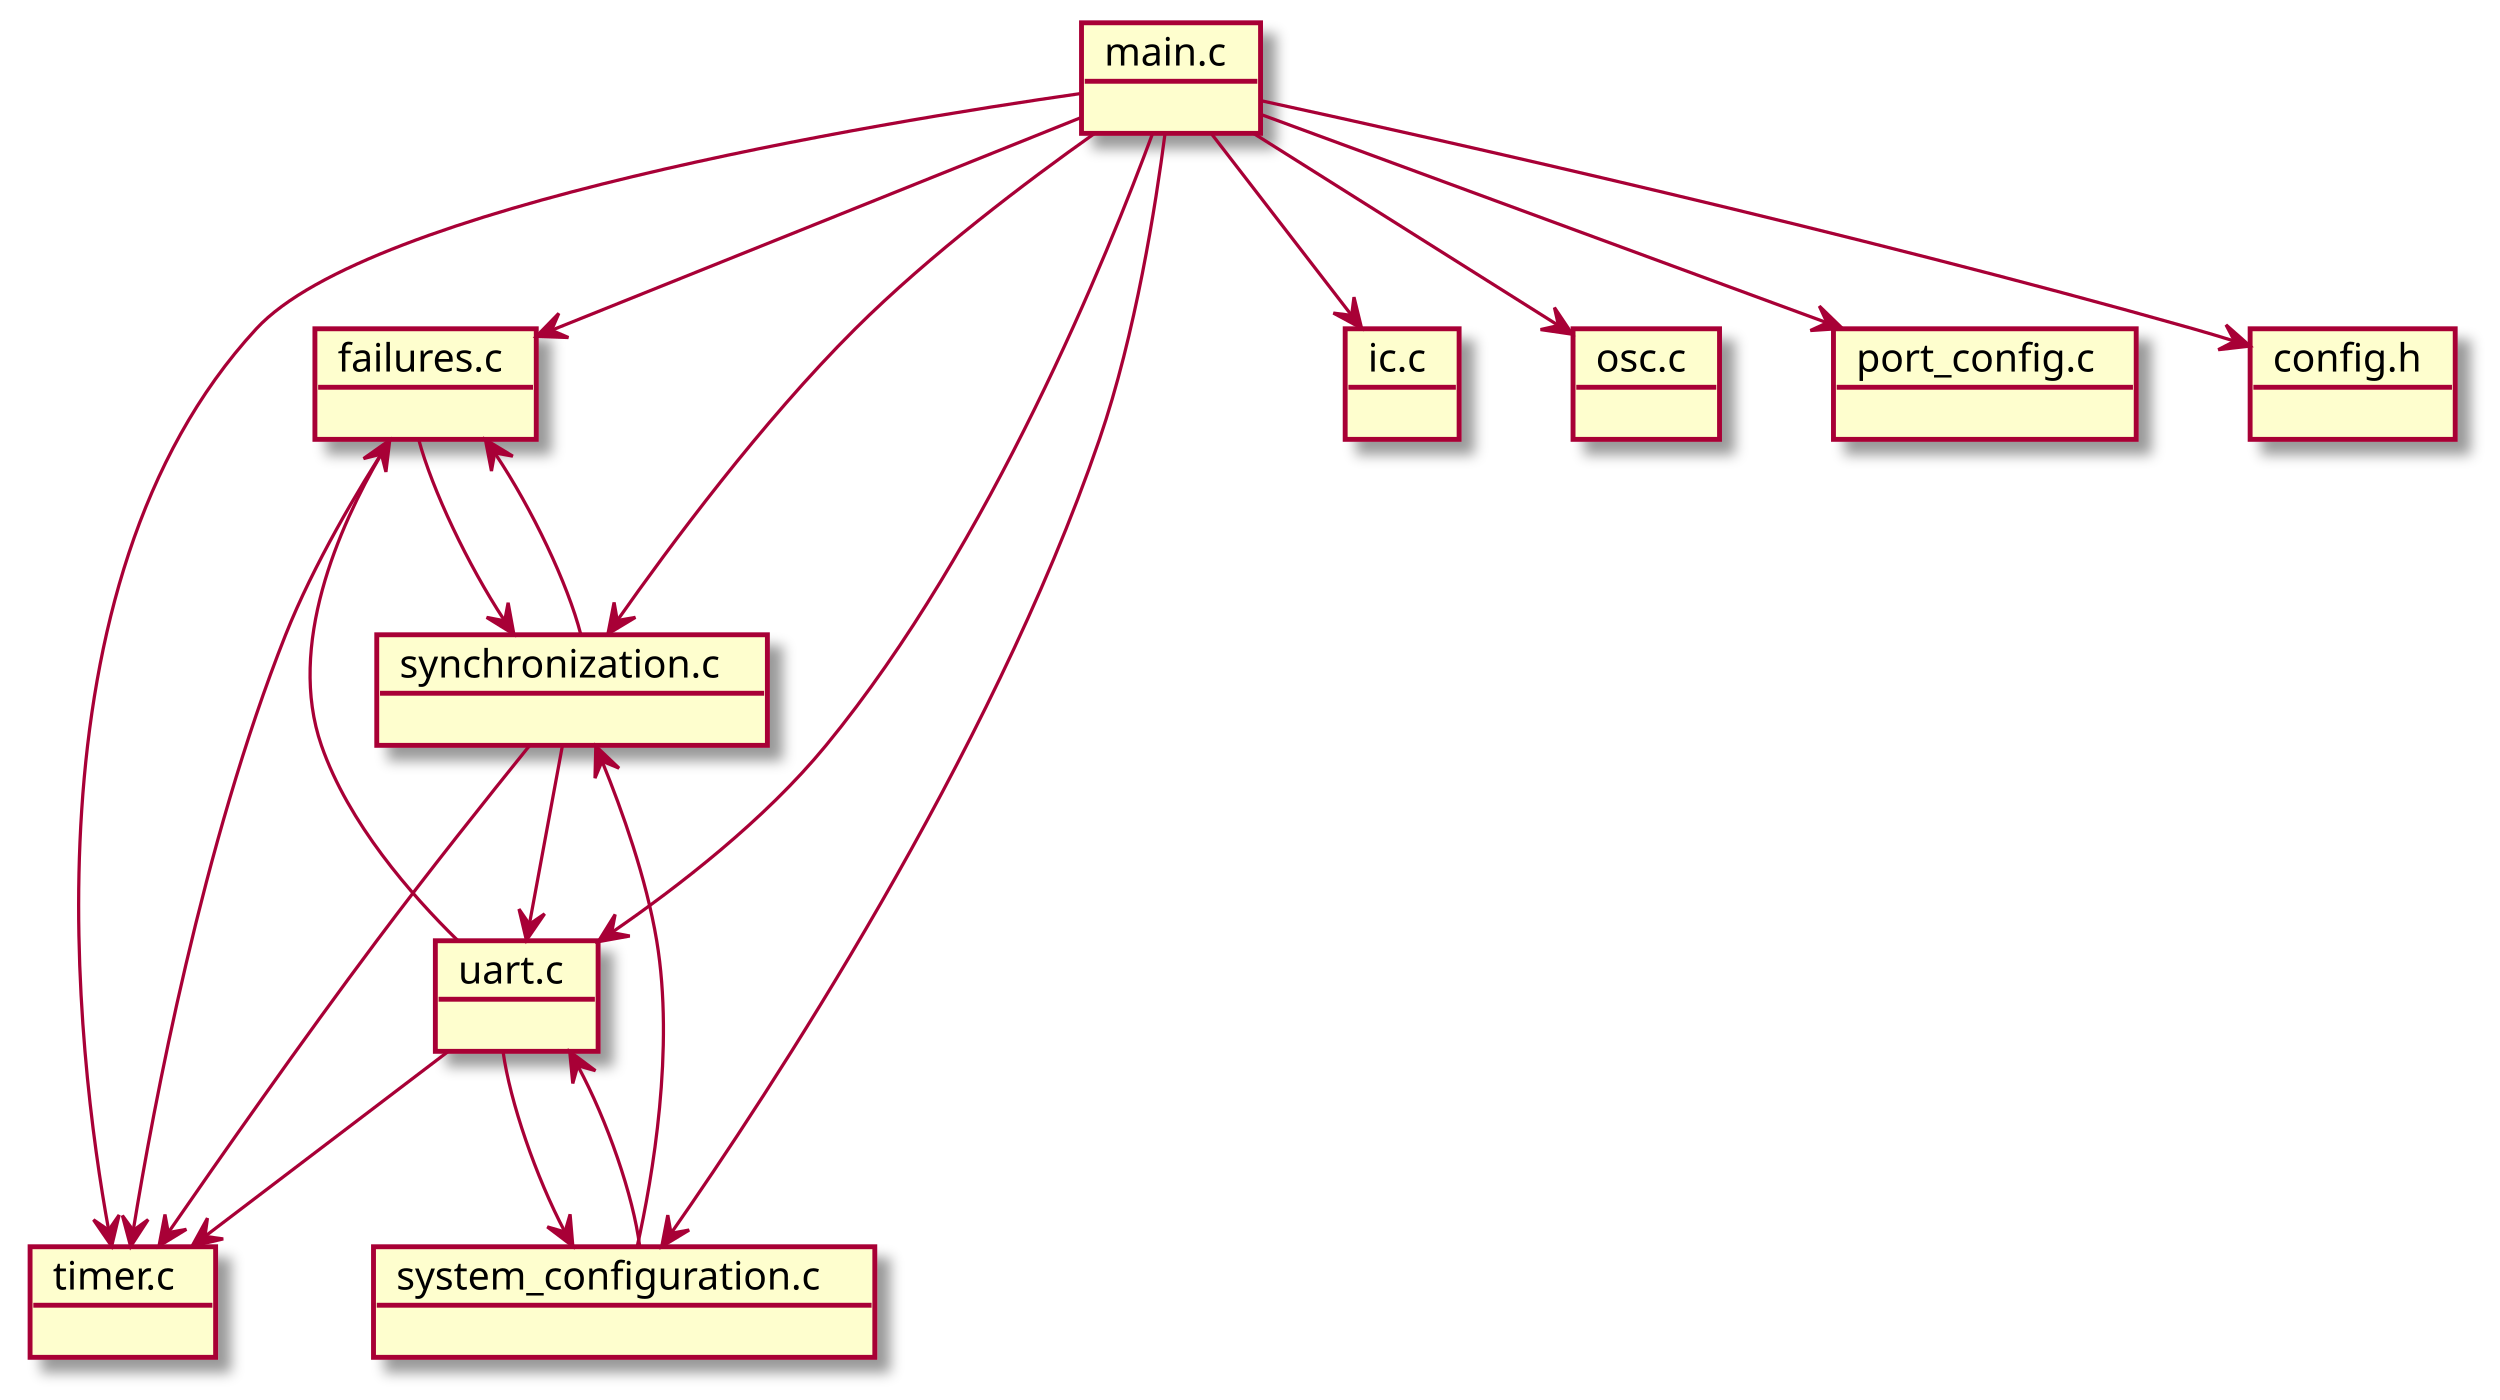
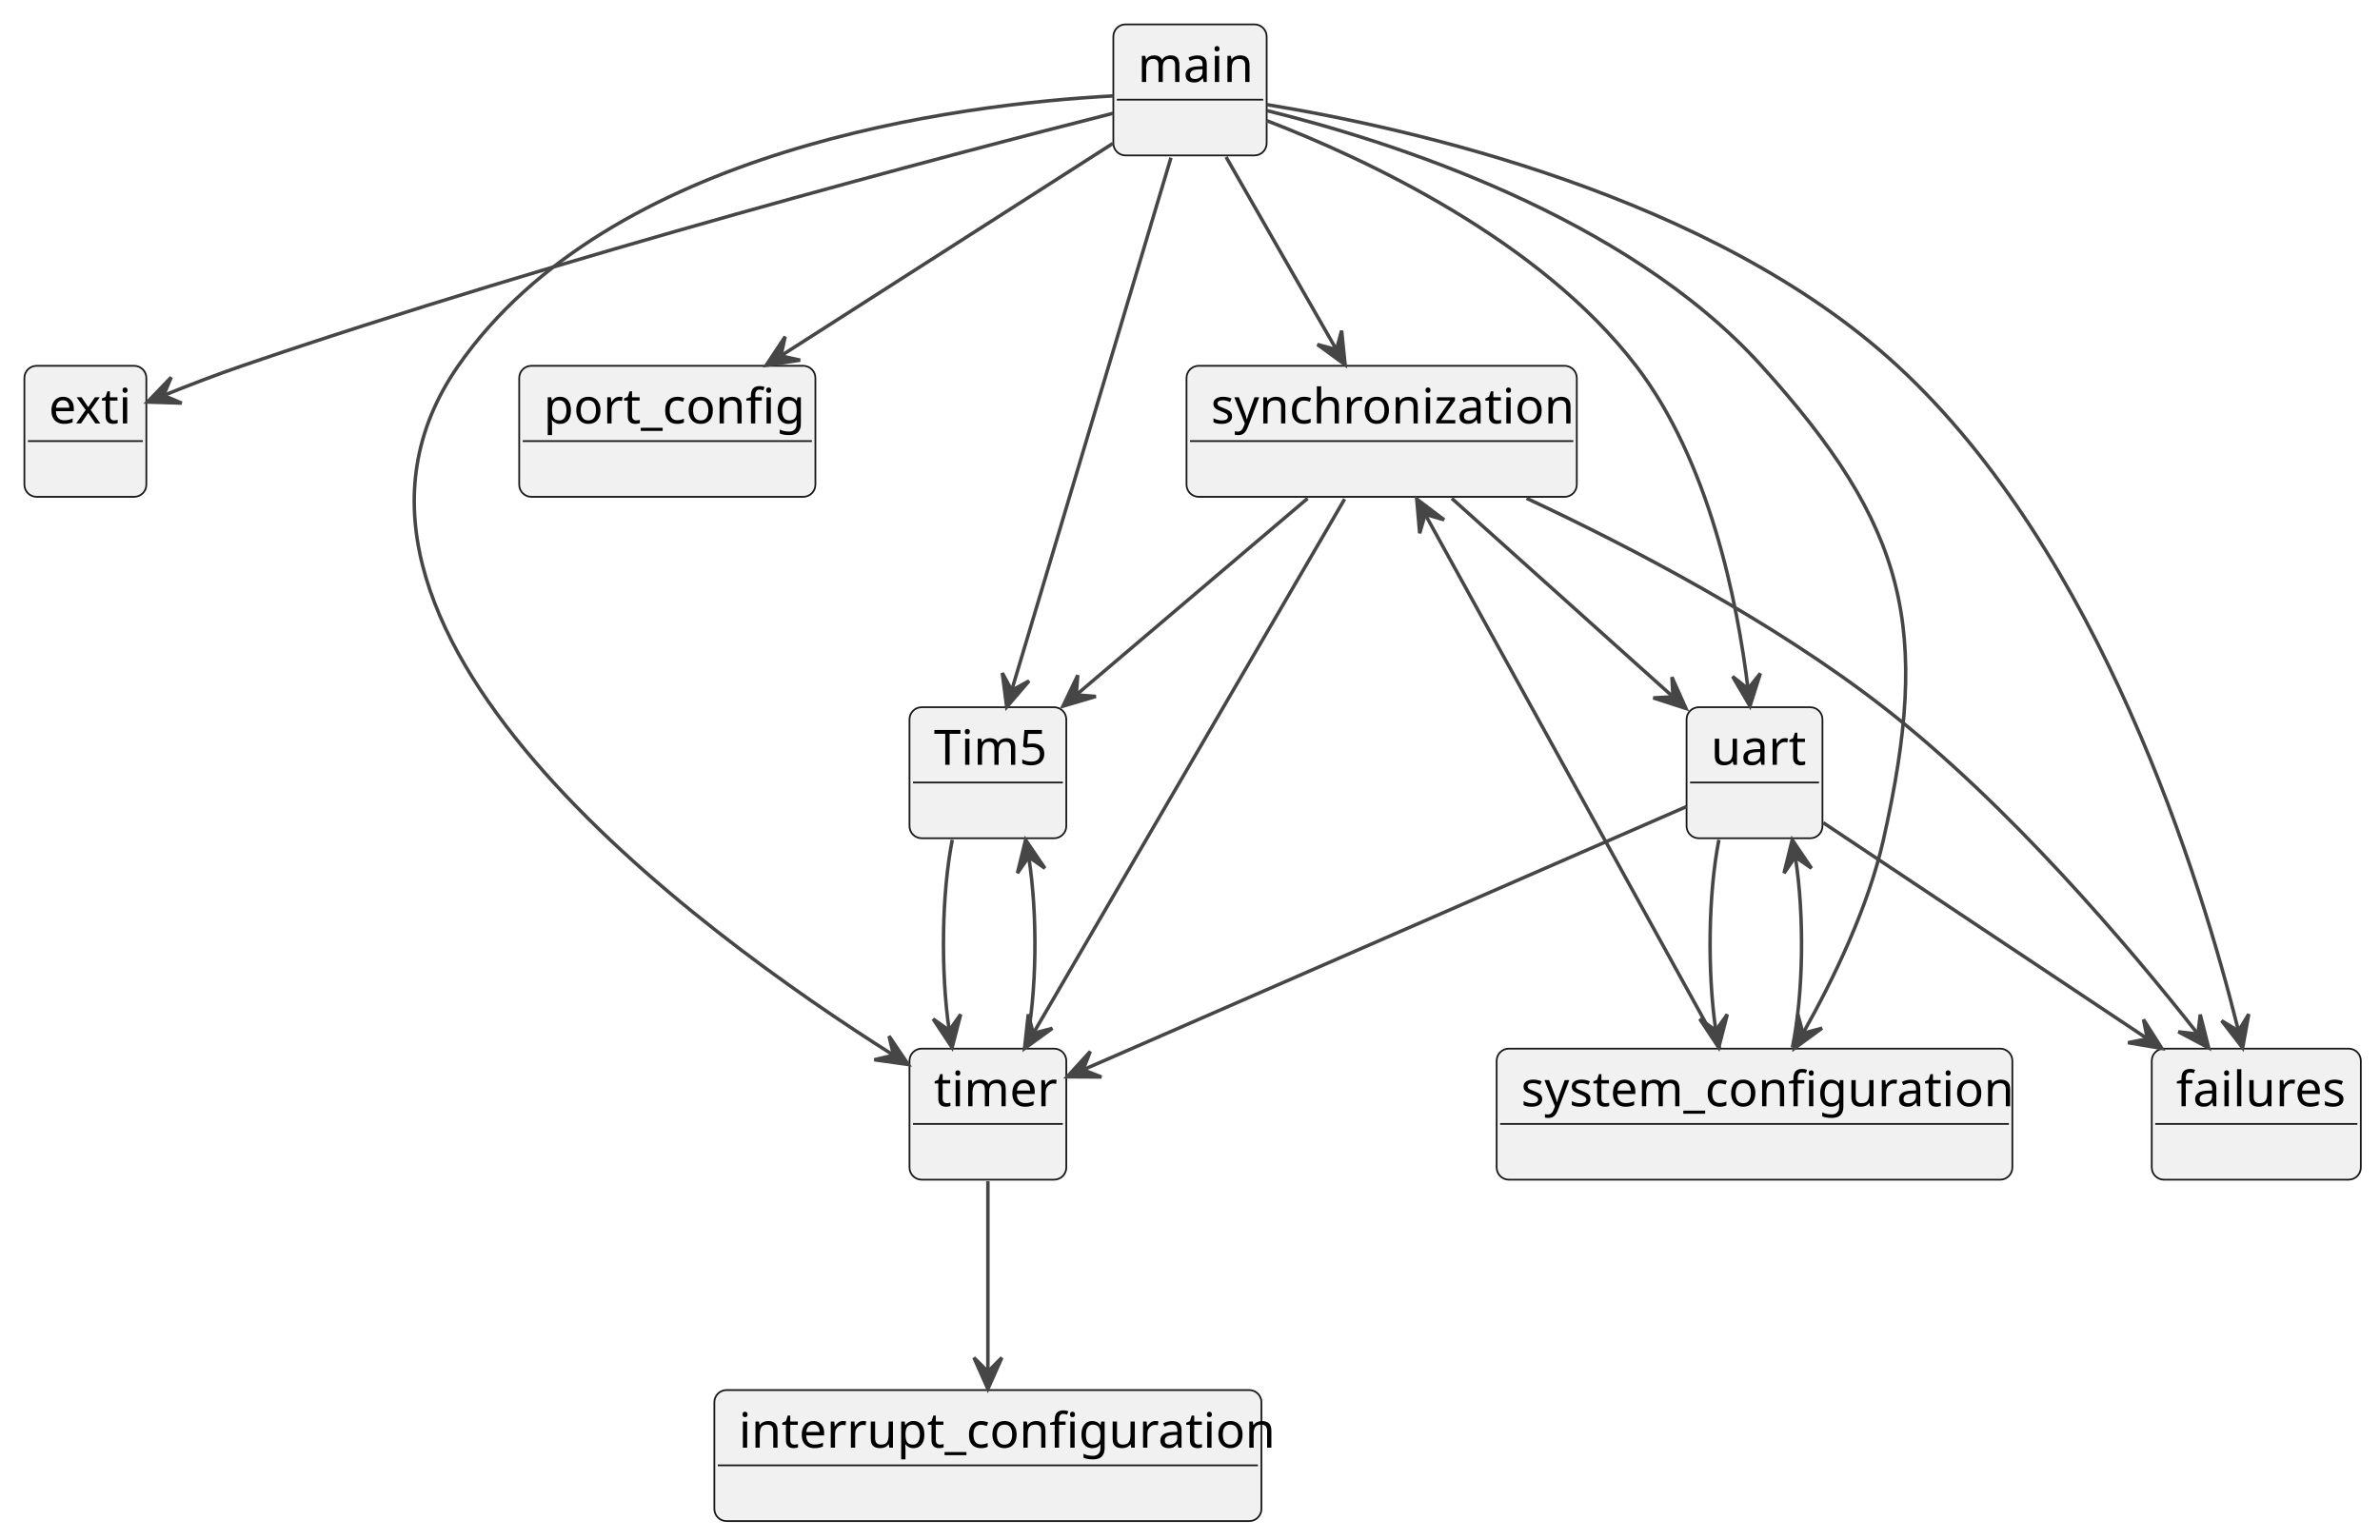
- <svg xmlns="http://www.w3.org/2000/svg" contentScriptType="application/ecmascript" contentStyleType="text/css" height="430px" preserveAspectRatio="none" style="width:768px;height:430px;background:#FFFFFF;" version="1.1" viewBox="0 0 768 430" width="768px" zoomAndPan="magnify">
-   <defs>
-     <filter height="300%" id="fwzatl9cit43l" width="300%" x="-1" y="-1">
-       <feGaussianBlur result="blurOut" stdDeviation="2.0" />
-       <feColorMatrix in="blurOut" result="blurOut2" type="matrix" values="0 0 0 0 0 0 0 0 0 0 0 0 0 0 0 0 0 0 .4 0" />
-       <feOffset dx="4.0" dy="4.0" in="blurOut2" result="blurOut3" />
-       <feBlend in="SourceGraphic" in2="blurOut3" mode="normal" />
-     </filter>
-   </defs>
+ <svg xmlns="http://www.w3.org/2000/svg" contentStyleType="text/css" height="442px" preserveAspectRatio="none" style="width:683px;height:442px;background:#FFFFFF;" version="1.1" viewBox="0 0 683 442" width="683px" zoomAndPan="magnify">
+   <defs />
  <g>
-     <rect fill="#FEFECE" filter="url(#fwzatl9cit43l)" height="33.969" style="stroke:#A80036;stroke-width:1.5;" width="55" x="332.24" y="7" />
-     <text fill="#000000" font-family="sans-serif" font-size="12" lengthAdjust="spacing" textLength="41" x="339.24" y="20.139">main.c</text>
-     <line style="stroke:#A80036;stroke-width:1.5;" x1="333.24" x2="386.24" y1="24.969" y2="24.969" />
-     <rect fill="#FEFECE" filter="url(#fwzatl9cit43l)" height="33.969" style="stroke:#A80036;stroke-width:1.5;" width="68" x="96.74" y="101" />
-     <text fill="#000000" font-family="sans-serif" font-size="12" lengthAdjust="spacing" textLength="54" x="103.74" y="114.139">failures.c</text>
-     <line style="stroke:#A80036;stroke-width:1.5;" x1="97.74" x2="163.74" y1="118.969" y2="118.969" />
-     <rect fill="#FEFECE" filter="url(#fwzatl9cit43l)" height="33.969" style="stroke:#A80036;stroke-width:1.5;" width="35" x="413.24" y="101" />
-     <text fill="#000000" font-family="sans-serif" font-size="12" lengthAdjust="spacing" textLength="21" x="420.24" y="114.139">ic.c</text>
-     <line style="stroke:#A80036;stroke-width:1.5;" x1="414.24" x2="447.24" y1="118.969" y2="118.969" />
-     <rect fill="#FEFECE" filter="url(#fwzatl9cit43l)" height="33.969" style="stroke:#A80036;stroke-width:1.5;" width="45" x="483.24" y="101" />
-     <text fill="#000000" font-family="sans-serif" font-size="12" lengthAdjust="spacing" textLength="31" x="490.24" y="114.139">osc.c</text>
-     <line style="stroke:#A80036;stroke-width:1.5;" x1="484.24" x2="527.24" y1="118.969" y2="118.969" />
-     <rect fill="#FEFECE" filter="url(#fwzatl9cit43l)" height="33.969" style="stroke:#A80036;stroke-width:1.5;" width="93" x="563.24" y="101" />
-     <text fill="#000000" font-family="sans-serif" font-size="12" lengthAdjust="spacing" textLength="79" x="570.24" y="114.139">port_config.c</text>
-     <line style="stroke:#A80036;stroke-width:1.5;" x1="564.24" x2="655.24" y1="118.969" y2="118.969" />
-     <rect fill="#FEFECE" filter="url(#fwzatl9cit43l)" height="33.969" style="stroke:#A80036;stroke-width:1.5;" width="120" x="115.74" y="195" />
-     <text fill="#000000" font-family="sans-serif" font-size="12" lengthAdjust="spacing" textLength="106" x="122.74" y="208.139">synchronization.c</text>
-     <line style="stroke:#A80036;stroke-width:1.5;" x1="116.74" x2="234.74" y1="212.969" y2="212.969" />
-     <rect fill="#FEFECE" filter="url(#fwzatl9cit43l)" height="33.969" style="stroke:#A80036;stroke-width:1.5;" width="154" x="114.74" y="383" />
-     <text fill="#000000" font-family="sans-serif" font-size="12" lengthAdjust="spacing" textLength="140" x="121.74" y="396.139">system_configuration.c</text>
-     <line style="stroke:#A80036;stroke-width:1.5;" x1="115.74" x2="267.74" y1="400.969" y2="400.969" />
-     <rect fill="#FEFECE" filter="url(#fwzatl9cit43l)" height="33.969" style="stroke:#A80036;stroke-width:1.5;" width="57" x="9.24" y="383" />
-     <text fill="#000000" font-family="sans-serif" font-size="12" lengthAdjust="spacing" textLength="43" x="16.24" y="396.139">timer.c</text>
-     <line style="stroke:#A80036;stroke-width:1.5;" x1="10.24" x2="65.24" y1="400.969" y2="400.969" />
-     <rect fill="#FEFECE" filter="url(#fwzatl9cit43l)" height="33.969" style="stroke:#A80036;stroke-width:1.5;" width="50" x="133.74" y="289" />
-     <text fill="#000000" font-family="sans-serif" font-size="12" lengthAdjust="spacing" textLength="36" x="140.74" y="302.139">uart.c</text>
-     <line style="stroke:#A80036;stroke-width:1.5;" x1="134.74" x2="182.74" y1="306.969" y2="306.969" />
-     <rect fill="#FEFECE" filter="url(#fwzatl9cit43l)" height="33.969" style="stroke:#A80036;stroke-width:1.5;" width="63" x="691.24" y="101" />
-     <text fill="#000000" font-family="sans-serif" font-size="12" lengthAdjust="spacing" textLength="49" x="698.24" y="114.139">config.h</text>
-     <line style="stroke:#A80036;stroke-width:1.5;" x1="692.24" x2="753.24" y1="118.969" y2="118.969" />
-     <path codeLine="12" d="M387.65,30.99 C442.71,42.96 569.06,71.29 673.74,101 C677.82,102.16 682.08,103.44 686.3,104.75 " fill="none" id="main.c-to-config.h" style="stroke:#A80036;stroke-width:1.0;" />
-     <polygon fill="#A80036" points="691.22,106.31,683.834,99.795,686.45,104.811,681.435,107.427,691.22,106.31" style="stroke:#A80036;stroke-width:1.0;" />
-     <path codeLine="13" d="M385.17,41.03 C411.28,57.47 451.75,82.98 478.5,99.83 " fill="none" id="main.c-to-osc.c" style="stroke:#A80036;stroke-width:1.0;" />
-     <polygon fill="#A80036" points="483,102.67,477.528,94.481,478.773,99.999,473.255,101.245,483,102.67" style="stroke:#A80036;stroke-width:1.0;" />
-     <path codeLine="14" d="M332.13,28.71 C268.3,37.86 113.36,63.49 78.74,101 C6,179.82 23.58,323.96 33.38,377.89 " fill="none" id="main.c-to-timer.c" style="stroke:#A80036;stroke-width:1.0;" />
-     <polygon fill="#A80036" points="34.3,382.83,36.591,373.251,33.388,377.914,28.726,374.711,34.3,382.83" style="stroke:#A80036;stroke-width:1.0;" />
-     <path codeLine="15" d="M372.11,41.03 C384.05,56.5 402.17,79.98 415.11,96.74 " fill="none" id="main.c-to-ic.c" style="stroke:#A80036;stroke-width:1.0;" />
-     <polygon fill="#A80036" points="418.28,100.85,415.943,91.282,415.223,96.893,409.612,96.173,418.28,100.85" style="stroke:#A80036;stroke-width:1.0;" />
-     <path codeLine="16" d="M354.02,41.16 C340.6,77.5 304.41,167.32 253.74,229 C234.97,251.86 208.3,272.45 188,286.41 " fill="none" id="main.c-to-uart.c" style="stroke:#A80036;stroke-width:1.0;" />
-     <polygon fill="#A80036" points="183.77,289.29,193.462,287.541,187.906,286.48,188.967,280.924,183.77,289.29" style="stroke:#A80036;stroke-width:1.0;" />
-     <path codeLine="17" d="M387.45,35.2 C429.32,50.61 509.32,80.04 561.05,99.08 " fill="none" id="main.c-to-port_config.c" style="stroke:#A80036;stroke-width:1.0;" />
-     <polygon fill="#A80036" points="565.97,100.89,558.904,94.029,561.277,99.164,556.143,101.538,565.97,100.89" style="stroke:#A80036;stroke-width:1.0;" />
-     <path codeLine="18" d="M357.9,41.01 C355.09,62.74 348.86,102.58 337.74,135 C304.3,232.47 236.03,336.05 206.21,378.78 " fill="none" id="main.c-to-system_configuration.c" style="stroke:#A80036;stroke-width:1.0;" />
-     <polygon fill="#A80036" points="203.28,382.96,211.707,377.863,206.139,378.858,205.144,373.289,203.28,382.96" style="stroke:#A80036;stroke-width:1.0;" />
-     <path codeLine="19" d="M336.13,41.08 C315.66,55.57 285.79,78.06 262.74,101 C233.99,129.62 205.81,167.59 189.63,190.61 " fill="none" id="main.c-to-synchronization.c" style="stroke:#A80036;stroke-width:1.0;" />
-     <polygon fill="#A80036" points="186.76,194.73,195.199,189.653,189.628,190.635,188.647,185.064,186.76,194.73" style="stroke:#A80036;stroke-width:1.0;" />
-     <path codeLine="20" d="M332.12,36.1 C291.52,52.41 215.57,82.92 169.44,101.45 " fill="none" id="main.c-to-failures.c" style="stroke:#A80036;stroke-width:1.0;" />
-     <polygon fill="#A80036" points="164.79,103.32,174.632,103.691,169.432,101.463,171.661,96.264,164.79,103.32" style="stroke:#A80036;stroke-width:1.0;" />
-     <path codeLine="22" d="M119.8,135.25 C110.16,150.2 96.35,173.3 87.74,195 C62.3,259.13 47.15,339.89 40.98,377.68 " fill="none" id="failures.c-to-timer.c" style="stroke:#A80036;stroke-width:1.0;" />
-     <polygon fill="#A80036" points="40.14,382.93,45.503,374.67,40.925,377.992,37.602,373.414,40.14,382.93" style="stroke:#A80036;stroke-width:1.0;" />
-     <path codeLine="23" d="M128.63,135.03 C132.73,150.37 143.78,173.58 154.77,190.31 " fill="none" id="failures.c-to-synchronization.c" style="stroke:#A80036;stroke-width:1.0;" />
-     <polygon fill="#A80036" points="157.86,194.85,156.096,185.16,155.044,190.719,149.486,189.666,157.86,194.85" style="stroke:#A80036;stroke-width:1.0;" />
-     <path codeLine="27" d="M178.4,194.85 C174.47,179.47 163.41,156.24 152.25,139.55 " fill="none" id="synchronization.c-to-failures.c" style="stroke:#A80036;stroke-width:1.0;" />
-     <polygon fill="#A80036" points="149.11,135.03,150.974,144.701,151.969,139.132,157.537,140.127,149.11,135.03" style="stroke:#A80036;stroke-width:1.0;" />
-     <path codeLine="25" d="M162.62,229.12 C150.3,244.38 131.45,268.01 115.74,289 C92.72,319.75 67.17,356.26 51.79,378.53 " fill="none" id="synchronization.c-to-timer.c" style="stroke:#A80036;stroke-width:1.0;" />
-     <polygon fill="#A80036" points="48.85,382.78,57.257,377.649,51.692,378.666,50.675,373.102,48.85,382.78" style="stroke:#A80036;stroke-width:1.0;" />
-     <path codeLine="26" d="M172.78,229.03 C169.97,244.23 165.73,267.19 162.64,283.88 " fill="none" id="synchronization.c-to-uart.c" style="stroke:#A80036;stroke-width:1.0;" />
-     <polygon fill="#A80036" points="161.72,288.85,167.299,280.733,162.635,283.934,159.434,279.27,161.72,288.85" style="stroke:#A80036;stroke-width:1.0;" />
-     <path codeLine="29" d="M195.76,382.87 C200.55,361.35 207.25,322.1 201.74,289 C198.55,269.84 191.14,249.04 185.04,234.05 " fill="none" id="system_configuration.c-to-synchronization.c" style="stroke:#A80036;stroke-width:1.0;" />
-     <polygon fill="#A80036" points="183.03,229.2,182.784,239.046,184.946,233.818,190.173,235.98,183.03,229.2" style="stroke:#A80036;stroke-width:1.0;" />
-     <path codeLine="30" d="M196.51,382.85 C194.58,367.47 186.55,344.24 177.57,327.55 " fill="none" id="system_configuration.c-to-uart.c" style="stroke:#A80036;stroke-width:1.0;" />
-     <polygon fill="#A80036" points="175.02,323.03,175.957,332.834,177.476,327.385,182.925,328.904,175.02,323.03" style="stroke:#A80036;stroke-width:1.0;" />
-     <path codeLine="32" d="M154.54,323.03 C156.64,338.37 164.66,361.58 173.47,378.31 " fill="none" id="uart.c-to-system_configuration.c" style="stroke:#A80036;stroke-width:1.0;" />
-     <polygon fill="#A80036" points="175.97,382.85,175.134,373.037,173.559,378.47,168.126,376.895,175.97,382.85" style="stroke:#A80036;stroke-width:1.0;" />
-     <path codeLine="33" d="M140.65,288.95 C126.19,274.82 107.01,252.82 98.74,229 C88.08,198.3 104.06,161.98 117.02,139.72 " fill="none" id="uart.c-to-failures.c" style="stroke:#A80036;stroke-width:1.0;" />
-     <polygon fill="#A80036" points="119.73,135.19,111.683,140.869,117.168,139.484,118.553,144.968,119.73,135.19" style="stroke:#A80036;stroke-width:1.0;" />
-     <path codeLine="34" d="M137.66,323.03 C116.88,338.82 85.11,362.98 62.99,379.8 " fill="none" id="uart.c-to-timer.c" style="stroke:#A80036;stroke-width:1.0;" />
-     <polygon fill="#A80036" points="58.98,382.85,68.566,380.59,62.961,379.825,63.726,374.22,58.98,382.85" style="stroke:#A80036;stroke-width:1.0;" />
+     <g id="elem_main">
+       <rect fill="#F1F1F1" height="37.609" rx="3.5" ry="3.5" style="stroke:#181818;stroke-width:0.5;" width="44" x="319.5" y="7" />
+       <text fill="#000000" font-family="sans-serif" font-size="14" lengthAdjust="spacing" textLength="30" x="326.5" y="23.533">main</text>
+       <line style="stroke:#181818;stroke-width:0.5;" x1="320.5" x2="362.5" y1="28.609" y2="28.609" />
+     </g>
+     <g id="elem_exti">
+       <rect fill="#F1F1F1" height="37.609" rx="3.5" ry="3.5" style="stroke:#181818;stroke-width:0.5;" width="35" x="7" y="105" />
+       <text fill="#000000" font-family="sans-serif" font-size="14" lengthAdjust="spacing" textLength="21" x="14" y="121.533">exti</text>
+       <line style="stroke:#181818;stroke-width:0.5;" x1="8" x2="41" y1="126.609" y2="126.609" />
+     </g>
+     <g id="elem_failures">
+       <rect fill="#F1F1F1" height="37.609" rx="3.5" ry="3.5" style="stroke:#181818;stroke-width:0.5;" width="60" x="617.5" y="301" />
+       <text fill="#000000" font-family="sans-serif" font-size="14" lengthAdjust="spacing" textLength="46" x="624.5" y="317.533">failures</text>
+       <line style="stroke:#181818;stroke-width:0.5;" x1="618.5" x2="676.5" y1="322.609" y2="322.609" />
+     </g>
+     <g id="elem_interrupt_configuration">
+       <rect fill="#F1F1F1" height="37.609" rx="3.5" ry="3.5" style="stroke:#181818;stroke-width:0.5;" width="157" x="205" y="399" />
+       <text fill="#000000" font-family="sans-serif" font-size="14" lengthAdjust="spacing" textLength="143" x="212" y="415.533">interrupt_configuration</text>
+       <line style="stroke:#181818;stroke-width:0.5;" x1="206" x2="361" y1="420.609" y2="420.609" />
+     </g>
+     <g id="elem_port_config">
+       <rect fill="#F1F1F1" height="37.609" rx="3.5" ry="3.5" style="stroke:#181818;stroke-width:0.5;" width="85" x="149" y="105" />
+       <text fill="#000000" font-family="sans-serif" font-size="14" lengthAdjust="spacing" textLength="71" x="156" y="121.533">port_config</text>
+       <line style="stroke:#181818;stroke-width:0.5;" x1="150" x2="233" y1="126.609" y2="126.609" />
+     </g>
+     <g id="elem_synchronization">
+       <rect fill="#F1F1F1" height="37.609" rx="3.5" ry="3.5" style="stroke:#181818;stroke-width:0.5;" width="112" x="340.5" y="105" />
+       <text fill="#000000" font-family="sans-serif" font-size="14" lengthAdjust="spacing" textLength="98" x="347.5" y="121.533">synchronization</text>
+       <line style="stroke:#181818;stroke-width:0.5;" x1="341.5" x2="451.5" y1="126.609" y2="126.609" />
+     </g>
+     <g id="elem_system_configuration">
+       <rect fill="#F1F1F1" height="37.609" rx="3.5" ry="3.5" style="stroke:#181818;stroke-width:0.5;" width="148" x="429.5" y="301" />
+       <text fill="#000000" font-family="sans-serif" font-size="14" lengthAdjust="spacing" textLength="134" x="436.5" y="317.533">system_configuration</text>
+       <line style="stroke:#181818;stroke-width:0.5;" x1="430.5" x2="576.5" y1="322.609" y2="322.609" />
+     </g>
+     <g id="elem_Tim5">
+       <rect fill="#F1F1F1" height="37.609" rx="3.5" ry="3.5" style="stroke:#181818;stroke-width:0.5;" width="45" x="261" y="203" />
+       <text fill="#000000" font-family="sans-serif" font-size="14" lengthAdjust="spacing" textLength="31" x="268" y="219.533">Tim5</text>
+       <line style="stroke:#181818;stroke-width:0.5;" x1="262" x2="305" y1="224.609" y2="224.609" />
+     </g>
+     <g id="elem_timer">
+       <rect fill="#F1F1F1" height="37.609" rx="3.5" ry="3.5" style="stroke:#181818;stroke-width:0.5;" width="45" x="261" y="301" />
+       <text fill="#000000" font-family="sans-serif" font-size="14" lengthAdjust="spacing" textLength="31" x="268" y="317.533">timer</text>
+       <line style="stroke:#181818;stroke-width:0.5;" x1="262" x2="305" y1="322.609" y2="322.609" />
+     </g>
+     <g id="elem_uart">
+       <rect fill="#F1F1F1" height="37.609" rx="3.5" ry="3.5" style="stroke:#181818;stroke-width:0.5;" width="39" x="484" y="203" />
+       <text fill="#000000" font-family="sans-serif" font-size="14" lengthAdjust="spacing" textLength="25" x="491" y="219.533">uart</text>
+       <line style="stroke:#181818;stroke-width:0.5;" x1="485" x2="522" y1="224.609" y2="224.609" />
+     </g>
+     <g id="link_main_failures">
+       <path codeLine="13" d="M363.54,30.03 C404.11,36.67 491.33,56.01 544.5,105 C602.78,158.7 631.6,252.38 642.35,295.75 " fill="none" id="main-to-failures" style="stroke:#454645;stroke-width:1.0;" />
+       <polygon fill="#454645" points="643.58,300.78,645.332,291.088,642.394,295.923,637.56,292.985,643.58,300.78" style="stroke:#454645;stroke-width:1.0;" />
+     </g>
+     <g id="link_main_exti">
+       <path codeLine="14" d="M319.41,32.52 C272.78,44.36 161.06,73.65 69.5,105 C62.13,107.52 54.2,110.58 47.08,113.45 " fill="none" id="main-to-exti" style="stroke:#454645;stroke-width:1.0;" />
+       <polygon fill="#454645" points="42.3,115.4,52.144,115.709,46.931,113.513,49.126,108.3,42.3,115.4" style="stroke:#454645;stroke-width:1.0;" />
+     </g>
+     <g id="link_main_port_config">
+       <path codeLine="15" d="M319.37,41.17 C294.3,57.21 253.21,83.5 224.39,101.95 " fill="none" id="main-to-port_config" style="stroke:#454645;stroke-width:1.0;" />
+       <polygon fill="#454645" points="219.88,104.84,229.619,103.376,224.096,102.153,225.32,96.63,219.88,104.84" style="stroke:#454645;stroke-width:1.0;" />
+     </g>
+     <g id="link_main_synchronization">
+       <path codeLine="16" d="M351.85,45.06 C360.78,60.65 373.73,83.25 383.38,100.11 " fill="none" id="main-to-synchronization" style="stroke:#454645;stroke-width:1.0;" />
+       <polygon fill="#454645" points="386.01,104.7,385.011,94.902,383.526,100.361,378.068,98.876,386.01,104.7" style="stroke:#454645;stroke-width:1.0;" />
+     </g>
+     <g id="link_main_system_configuration">
+       <path codeLine="17" d="M363.61,31.76 C398.53,40.38 466.49,61.85 505.5,105 C547.35,151.3 554.21,180.11 540.5,241 C536.05,260.74 526,281.36 517.5,296.44 " fill="none" id="main-to-system_configuration" style="stroke:#454645;stroke-width:1.0;" />
+       <polygon fill="#454645" points="514.92,300.93,522.877,295.126,517.414,296.597,515.943,291.135,514.92,300.93" style="stroke:#454645;stroke-width:1.0;" />
+     </g>
+     <g id="link_main_timer">
+       <path codeLine="18" d="M319.47,27.53 C275,29.94 175.02,42.41 131.5,105 C79.78,179.39 200.08,267.31 256.4,302.87 " fill="none" id="main-to-timer" style="stroke:#454645;stroke-width:1.0;" />
+       <polygon fill="#454645" points="260.66,305.55,255.136,297.396,256.416,302.906,250.906,304.187,260.66,305.55" style="stroke:#454645;stroke-width:1.0;" />
+     </g>
+     <g id="link_main_uart">
+       <path codeLine="19" d="M363.51,34.63 C392.15,45.68 441.78,68.87 469.5,105 C490.49,132.36 498.54,172.39 501.62,197.55 " fill="none" id="main-to-uart" style="stroke:#454645;stroke-width:1.0;" />
+       <polygon fill="#454645" points="502.2,202.68,505.17,193.29,501.642,197.711,497.22,194.183,502.2,202.68" style="stroke:#454645;stroke-width:1.0;" />
+     </g>
+     <g id="link_main_Tim5">
+       <path codeLine="20" d="M336.04,45.25 C325.44,80.73 302.06,158.92 290.4,197.93 " fill="none" id="main-to-Tim5" style="stroke:#454645;stroke-width:1.0;" />
+       <polygon fill="#454645" points="288.9,202.94,295.307,195.46,290.33,198.149,287.641,193.172,288.9,202.94" style="stroke:#454645;stroke-width:1.0;" />
+     </g>
+     <g id="link_synchronization_timer">
+       <path codeLine="22" d="M385.87,143.25 C365.12,178.87 319.29,257.56 296.66,296.4 " fill="none" id="synchronization-to-timer" style="stroke:#454645;stroke-width:1.0;" />
+       <polygon fill="#454645" points="294.02,300.94,301.999,295.167,296.531,296.616,295.082,291.149,294.02,300.94" style="stroke:#454645;stroke-width:1.0;" />
+     </g>
+     <g id="link_synchronization_uart">
+       <path codeLine="23" d="M416.63,143.06 C434.52,159.11 460.72,182.62 479.66,199.61 " fill="none" id="synchronization-to-uart" style="stroke:#454645;stroke-width:1.0;" />
+       <polygon fill="#454645" points="483.83,203.35,479.797,194.365,480.106,200.013,474.458,200.322,483.83,203.35" style="stroke:#454645;stroke-width:1.0;" />
+     </g>
+     <g id="link_synchronization_failures">
+       <path codeLine="24" d="M438.09,143.03 C468.1,157.07 508.74,178.3 540.5,203 C576.48,230.99 610.89,271.59 630.57,296.59 " fill="none" id="synchronization-to-failures" style="stroke:#454645;stroke-width:1.0;" />
+       <polygon fill="#454645" points="633.83,300.77,631.416,291.221,630.741,296.838,625.125,296.163,633.83,300.77" style="stroke:#454645;stroke-width:1.0;" />
+     </g>
+     <g id="link_synchronization_Tim5">
+       <path codeLine="25" d="M375.25,143.06 C356.43,159.05 328.92,182.41 308.93,199.39 " fill="none" id="synchronization-to-Tim5" style="stroke:#454645;stroke-width:1.0;" />
+       <polygon fill="#454645" points="305.04,202.7,314.483,199.9,308.843,199.454,309.289,193.815,305.04,202.7" style="stroke:#454645;stroke-width:1.0;" />
+     </g>
+     <g id="link_system_configuration_synchronization">
+       <path codeLine="27" d="M493.54,300.94 C473.98,265.47 430.58,186.79 409.08,147.8 " fill="none" id="system_configuration-to-synchronization" style="stroke:#454645;stroke-width:1.0;" />
+       <polygon fill="#454645" points="406.57,143.25,407.42,153.062,408.987,147.627,414.423,149.195,406.57,143.25" style="stroke:#454645;stroke-width:1.0;" />
+     </g>
+     <g id="link_system_configuration_uart">
+       <path codeLine="28" d="M514.37,300.7 C517.56,285.17 517.85,262.81 515.23,246.06 " fill="none" id="system_configuration-to-uart" style="stroke:#454645;stroke-width:1.0;" />
+       <polygon fill="#454645" points="514.32,241.06,511.975,250.626,515.204,245.981,519.849,249.211,514.32,241.06" style="stroke:#454645;stroke-width:1.0;" />
+     </g>
+     <g id="link_uart_system_configuration">
+       <path codeLine="35" d="M493.28,241.06 C490.24,256.51 489.94,278.86 492.38,295.67 " fill="none" id="uart-to-system_configuration" style="stroke:#454645;stroke-width:1.0;" />
+       <polygon fill="#454645" points="493.23,300.7,495.687,291.163,492.403,295.769,487.797,292.485,493.23,300.7" style="stroke:#454645;stroke-width:1.0;" />
+     </g>
+     <g id="link_Tim5_timer">
+       <path codeLine="30" d="M273.28,241.06 C270.24,256.51 269.94,278.86 272.38,295.67 " fill="none" id="Tim5-to-timer" style="stroke:#454645;stroke-width:1.0;" />
+       <polygon fill="#454645" points="273.23,300.7,275.687,291.163,272.403,295.769,267.797,292.485,273.23,300.7" style="stroke:#454645;stroke-width:1.0;" />
+     </g>
+     <g id="link_timer_Tim5">
+       <path codeLine="32" d="M294.37,300.7 C297.56,285.17 297.85,262.81 295.23,246.06 " fill="none" id="timer-to-Tim5" style="stroke:#454645;stroke-width:1.0;" />
+       <polygon fill="#454645" points="294.32,241.06,291.975,250.626,295.204,245.981,299.849,249.211,294.32,241.06" style="stroke:#454645;stroke-width:1.0;" />
+     </g>
+     <g id="link_timer_interrupt_configuration">
+       <path codeLine="33" d="M283.5,339.06 C283.5,354.51 283.5,376.86 283.5,393.67 " fill="none" id="timer-to-interrupt_configuration" style="stroke:#454645;stroke-width:1.0;" />
+       <polygon fill="#454645" points="283.5,398.7,287.5,389.7,283.5,393.7,279.5,389.7,283.5,398.7" style="stroke:#454645;stroke-width:1.0;" />
+     </g>
+     <g id="link_uart_failures">
+       <path codeLine="36" d="M523.22,236.15 C547.13,252.09 587.73,279.15 615.99,297.99 " fill="none" id="uart-to-failures" style="stroke:#454645;stroke-width:1.0;" />
+       <polygon fill="#454645" points="620.41,300.94,615.127,292.628,616.245,298.173,610.7,299.291,620.41,300.94" style="stroke:#454645;stroke-width:1.0;" />
+     </g>
+     <g id="link_uart_timer">
+       <path codeLine="37" d="M483.98,231.52 C444.71,248.65 356.09,287.32 310.99,307 " fill="none" id="uart-to-timer" style="stroke:#454645;stroke-width:1.0;" />
+       <polygon fill="#454645" points="306.24,309.08,316.089,309.137,310.821,307.076,312.882,301.808,306.24,309.08" style="stroke:#454645;stroke-width:1.0;" />
+     </g>
  </g>
</svg>
